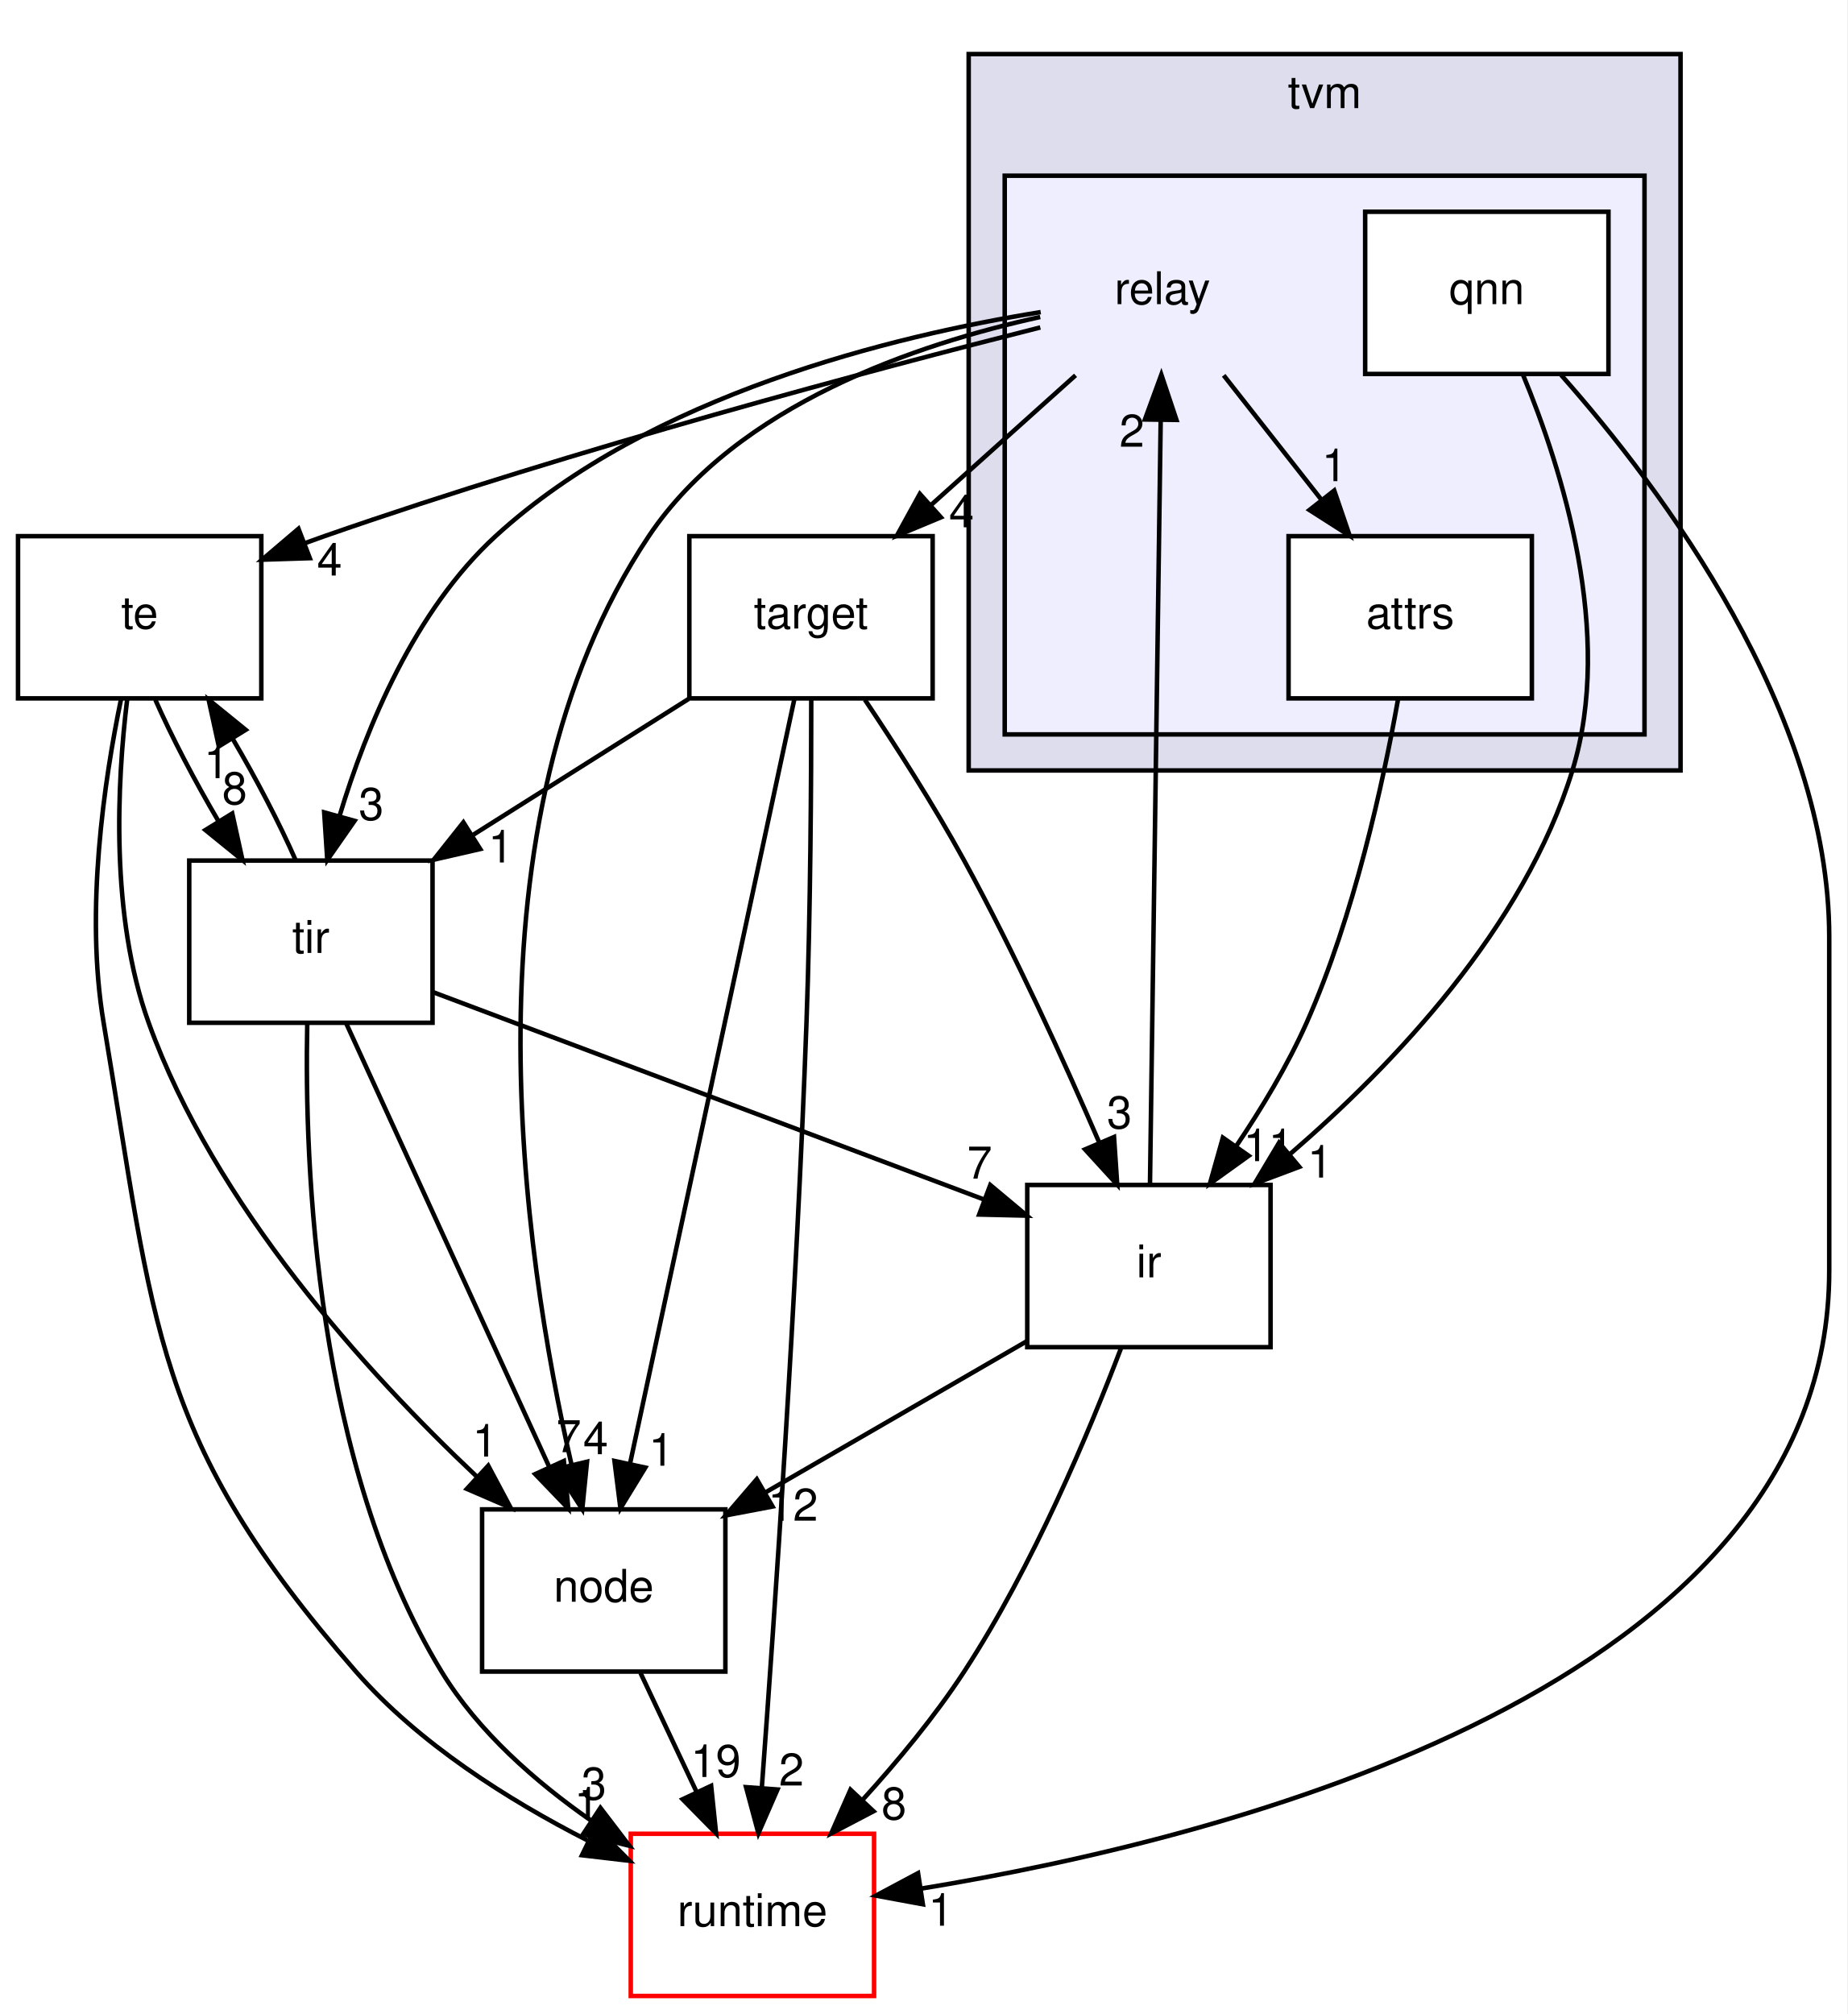
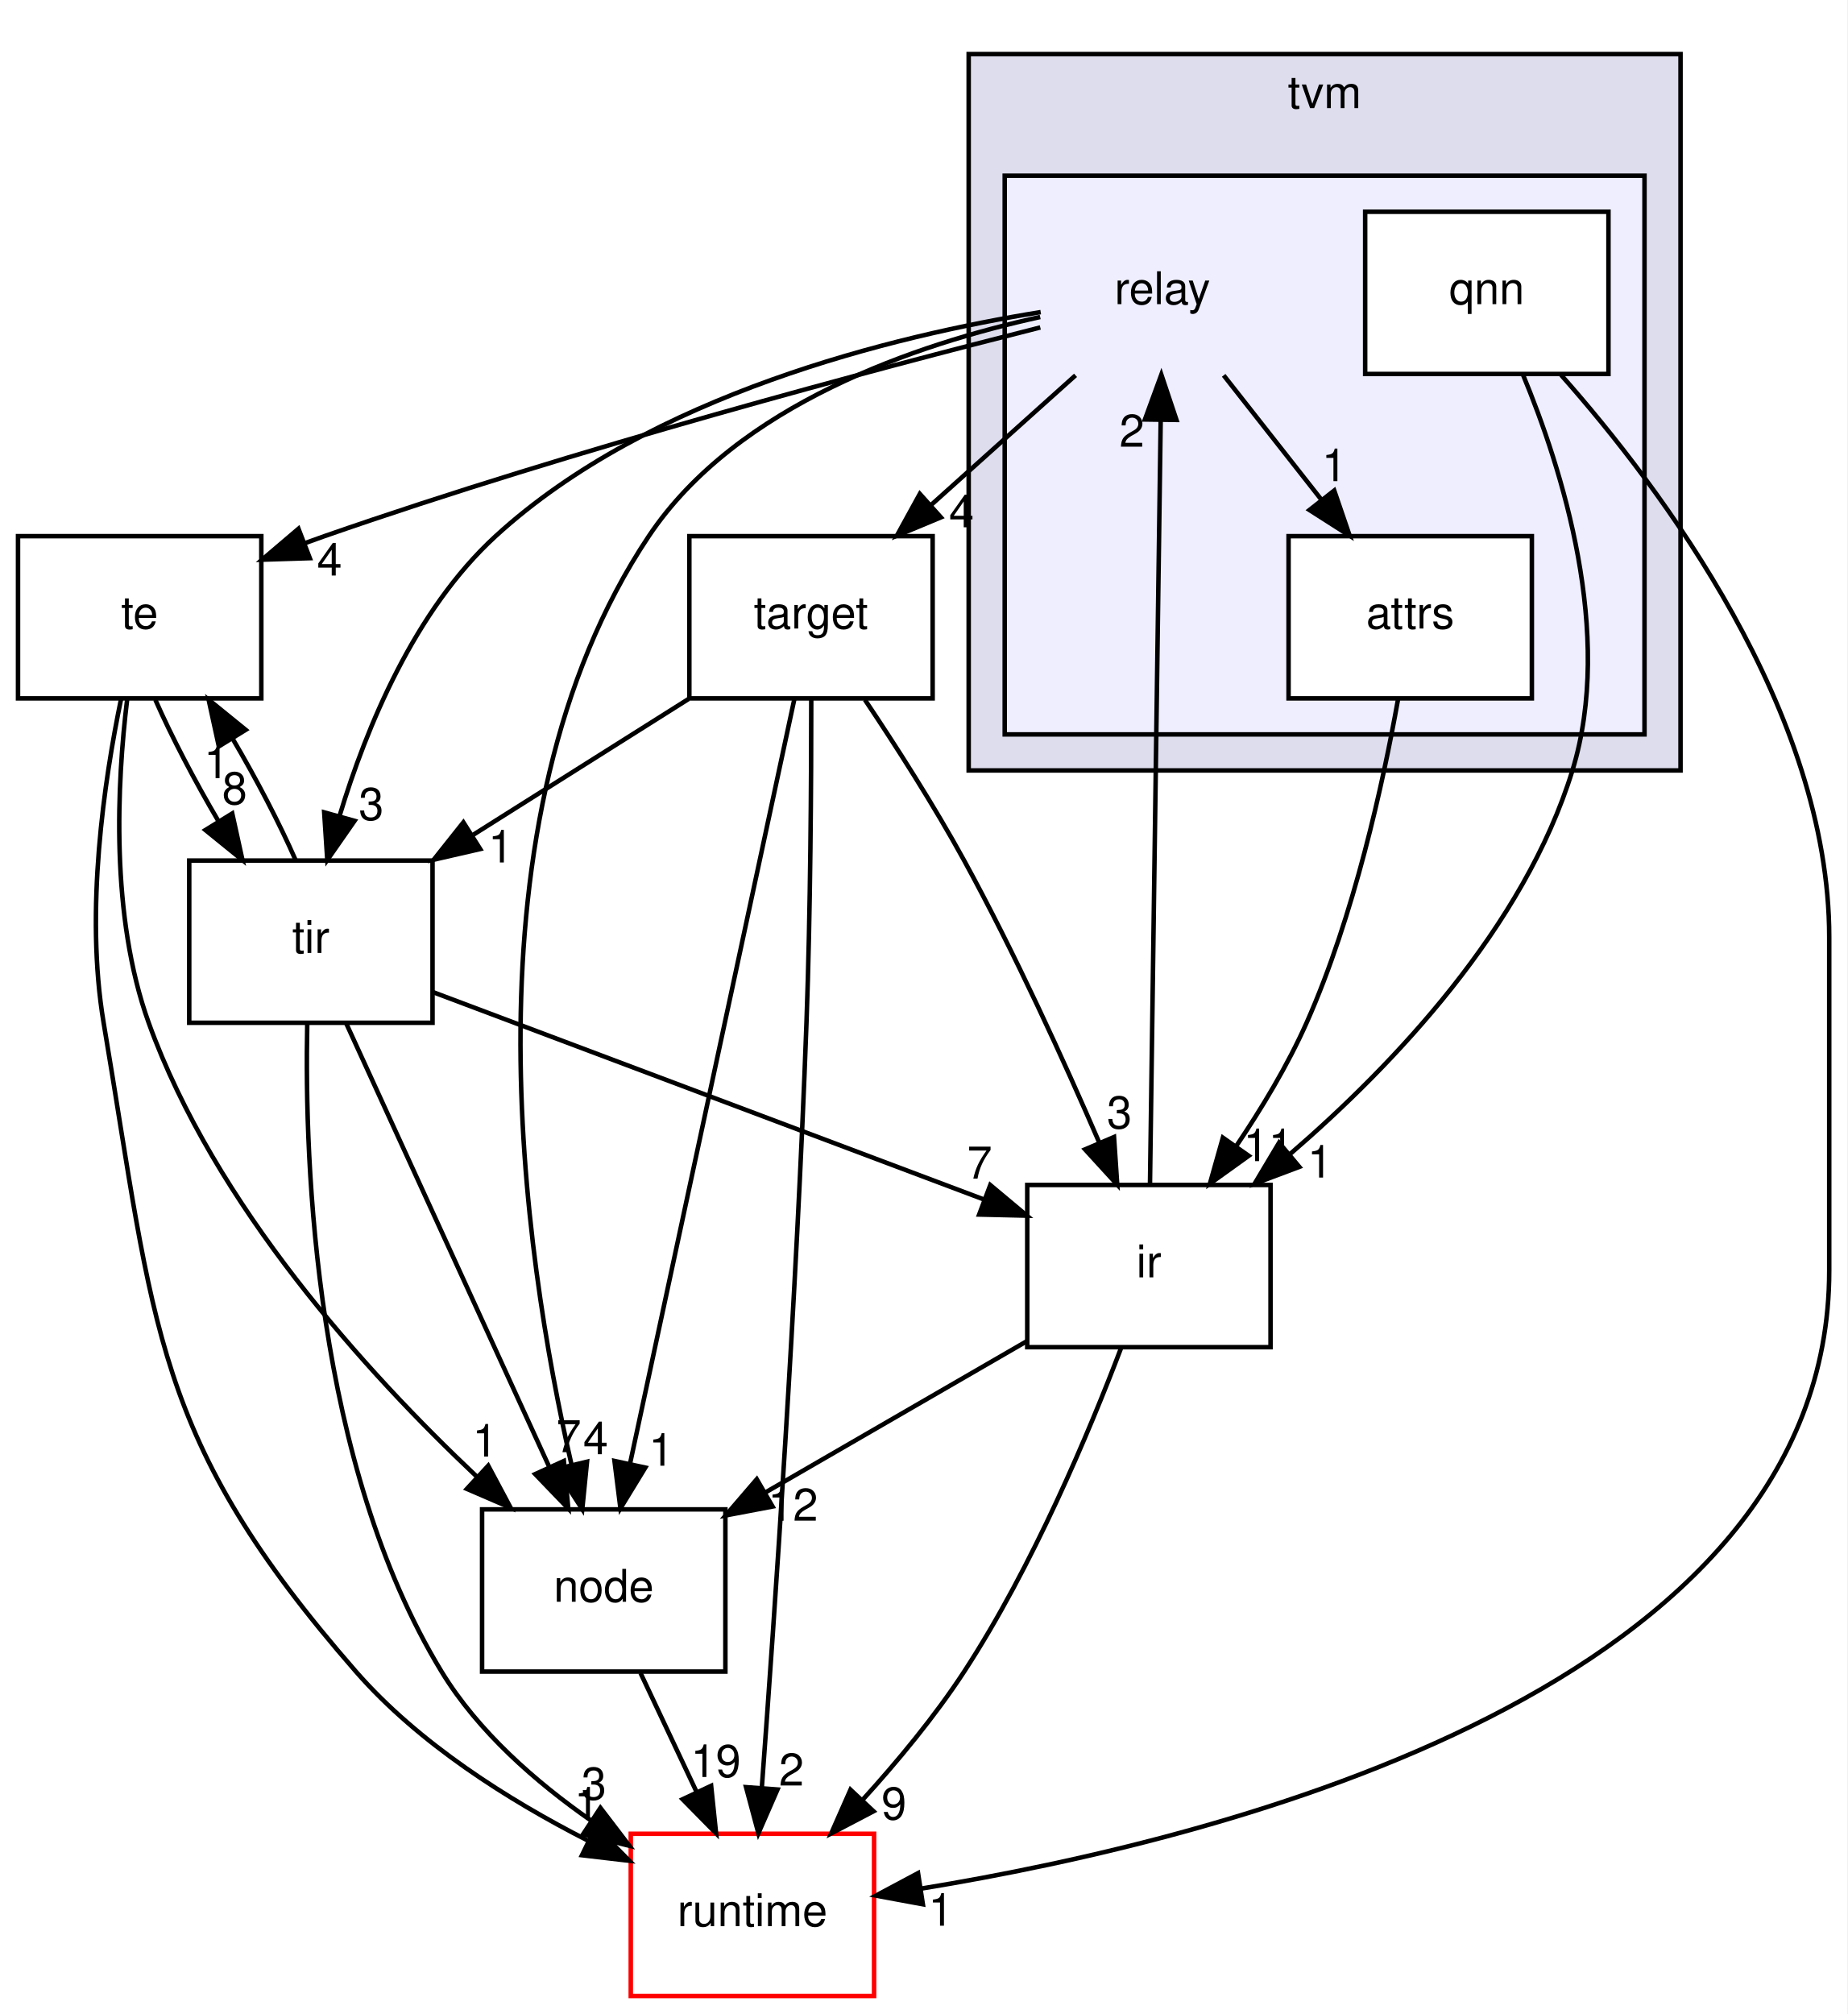
<svg xmlns="http://www.w3.org/2000/svg" xmlns:xlink="http://www.w3.org/1999/xlink" width="410pt" height="447pt" viewBox="0.00 0.00 410.00 447.00">
  <g id="graph0" class="graph" transform="scale(1 1) rotate(0) translate(4 443)">
    <polygon fill="white" stroke="none" points="-4,4 -4,-443 406,-443 406,4 -4,4" />
    <g id="clust1" class="cluster">
      <g id="a_clust1">
        <a xlink:href="dir_b4c7d8e826c599ba55146c099a14beb5.html" target="_top" xlink:title="tvm">
          <polygon fill="#ddddee" stroke="black" points="211,-272 211,-431 369,-431 369,-272 211,-272" />
          <text text-anchor="middle" x="290" y="-419" font-family="Helvetica,sans-Serif" font-size="10.00">tvm</text>
        </a>
      </g>
    </g>
    <g id="clust2" class="cluster">
      <g id="a_clust2">
        <a xlink:href="dir_63946bee875c6d52bce55e72a67a86ad.html" target="_top">
          <polygon fill="#eeeeff" stroke="black" points="219,-280 219,-404 361,-404 361,-280 219,-280" />
        </a>
      </g>
    </g>
    <g id="node1" class="node">
      <text text-anchor="middle" x="254" y="-375.5" font-family="Helvetica,sans-Serif" font-size="10.00">relay</text>
    </g>
    <g id="node2" class="node">
      <g id="a_node2">
        <a xlink:href="dir_519be2d4a83a987dbf989f1de527b870.html" target="_top" xlink:title="attrs">
          <polygon fill="white" stroke="black" points="336,-324 282,-324 282,-288 336,-288 336,-324" />
          <text text-anchor="middle" x="309" y="-303.5" font-family="Helvetica,sans-Serif" font-size="10.00">attrs</text>
        </a>
      </g>
    </g>
    <g id="edge1" class="edge">
      <path fill="none" stroke="black" d="M267.596,-359.697C274.123,-351.389 282.068,-341.277 289.247,-332.141" />
      <polygon fill="black" stroke="black" points="292.135,-334.13 295.561,-324.104 286.631,-329.805 292.135,-334.13" />
      <g id="a_edge1-headlabel">
        <a xlink:href="dir_000008_000012.html" target="_top" xlink:title="1">
          <text text-anchor="middle" x="292.147" y="-336.211" font-family="Helvetica,sans-Serif" font-size="10.00">1</text>
        </a>
      </g>
    </g>
    <g id="node4" class="node">
      <g id="a_node4">
        <a xlink:href="dir_f97d855a3173728370e632aa77170e34.html" target="_top" xlink:title="te">
          <polygon fill="none" stroke="black" points="54,-324 0,-324 0,-288 54,-288 54,-324" />
          <text text-anchor="middle" x="27" y="-303.5" font-family="Helvetica,sans-Serif" font-size="10.00">te</text>
        </a>
      </g>
    </g>
    <g id="edge2" class="edge">
      <path fill="none" stroke="black" d="M226.898,-370.326C190.411,-361.104 123.646,-343.392 68,-324 66.59,-323.509 65.159,-322.994 63.718,-322.463" />
      <polygon fill="black" stroke="black" points="64.767,-319.117 54.178,-318.783 62.248,-325.648 64.767,-319.117" />
      <g id="a_edge2-headlabel">
        <a xlink:href="dir_000008_000019.html" target="_top" xlink:title="4">
          <text text-anchor="middle" x="69.143" y="-315.262" font-family="Helvetica,sans-Serif" font-size="10.00">4</text>
        </a>
      </g>
    </g>
    <g id="node5" class="node">
      <g id="a_node5">
        <a xlink:href="dir_5da96592f3a7c442b838b075c58254c2.html" target="_top" xlink:title="target">
          <polygon fill="none" stroke="black" points="203,-324 149,-324 149,-288 203,-288 203,-324" />
          <text text-anchor="middle" x="176" y="-303.5" font-family="Helvetica,sans-Serif" font-size="10.00">target</text>
        </a>
      </g>
    </g>
    <g id="edge3" class="edge">
      <path fill="none" stroke="black" d="M234.719,-359.697C225.085,-351.05 213.271,-340.449 202.773,-331.027" />
      <polygon fill="black" stroke="black" points="204.839,-328.179 195.059,-324.104 200.164,-333.388 204.839,-328.179" />
      <g id="a_edge3-headlabel">
        <a xlink:href="dir_000008_000018.html" target="_top" xlink:title="4">
          <text text-anchor="middle" x="209.411" y="-325.966" font-family="Helvetica,sans-Serif" font-size="10.00">4</text>
        </a>
      </g>
    </g>
    <g id="node6" class="node">
      <g id="a_node6">
        <a xlink:href="dir_6cd4295f6ad5aa17e5b568d0e5b190e5.html" target="_top" xlink:title="node">
          <polygon fill="none" stroke="black" points="157,-108 103,-108 103,-72 157,-72 157,-108" />
          <text text-anchor="middle" x="130" y="-87.5" font-family="Helvetica,sans-Serif" font-size="10.00">node</text>
        </a>
      </g>
    </g>
    <g id="edge4" class="edge">
      <path fill="none" stroke="black" d="M226.874,-372.645C199.833,-366.728 159.589,-353.305 140,-324 97.624,-260.607 112.185,-164.386 122.844,-117.946" />
      <polygon fill="black" stroke="black" points="126.291,-118.581 125.235,-108.039 119.486,-116.939 126.291,-118.581" />
      <g id="a_edge4-headlabel">
        <a xlink:href="dir_000008_000013.html" target="_top" xlink:title="4">
          <text text-anchor="middle" x="128.208" y="-120.241" font-family="Helvetica,sans-Serif" font-size="10.00">4</text>
        </a>
      </g>
    </g>
    <g id="node9" class="node">
      <g id="a_node9">
        <a xlink:href="dir_72c2f11201cd7636dc7624de0754daa5.html" target="_top" xlink:title="tir">
          <polygon fill="none" stroke="black" points="92,-252 38,-252 38,-216 92,-216 92,-252" />
          <text text-anchor="middle" x="65" y="-231.5" font-family="Helvetica,sans-Serif" font-size="10.00">tir</text>
        </a>
      </g>
    </g>
    <g id="edge5" class="edge">
      <path fill="none" stroke="black" d="M226.985,-373.73C194.572,-368.503 140.317,-355.428 106,-324 88.028,-307.54 77.331,-281.633 71.395,-262.005" />
      <polygon fill="black" stroke="black" points="74.697,-260.816 68.641,-252.122 67.954,-262.695 74.697,-260.816" />
      <g id="a_edge5-headlabel">
        <a xlink:href="dir_000008_000010.html" target="_top" xlink:title="3">
          <text text-anchor="middle" x="78.397" y="-261.017" font-family="Helvetica,sans-Serif" font-size="10.00">3</text>
        </a>
      </g>
    </g>
    <g id="node8" class="node">
      <g id="a_node8">
        <a xlink:href="dir_dc867ff9a37cad1764f1670dc7eba6c1.html" target="_top" xlink:title="ir">
          <polygon fill="none" stroke="black" points="278,-180 224,-180 224,-144 278,-144 278,-180" />
          <text text-anchor="middle" x="251" y="-159.5" font-family="Helvetica,sans-Serif" font-size="10.00">ir</text>
        </a>
      </g>
    </g>
    <g id="edge6" class="edge">
      <path fill="none" stroke="black" d="M306.282,-287.708C303.001,-269.352 296.566,-239.771 286,-216 281.812,-206.577 276.013,-196.966 270.339,-188.562" />
      <polygon fill="black" stroke="black" points="273.152,-186.477 264.544,-180.299 267.421,-190.496 273.152,-186.477" />
      <g id="a_edge6-headlabel">
        <a xlink:href="dir_000012_000007.html" target="_top" xlink:title="11">
          <text text-anchor="middle" x="277.54" y="-185.29" font-family="Helvetica,sans-Serif" font-size="10.00">11</text>
        </a>
      </g>
    </g>
    <g id="node3" class="node">
      <g id="a_node3">
        <a xlink:href="dir_d523279167051dc3aad9a40981221f4d.html" target="_top" xlink:title="qnn">
          <polygon fill="white" stroke="black" points="353,-396 299,-396 299,-360 353,-360 353,-396" />
          <text text-anchor="middle" x="326" y="-375.5" font-family="Helvetica,sans-Serif" font-size="10.00">qnn</text>
        </a>
      </g>
    </g>
    <g id="node7" class="node">
      <g id="a_node7">
        <a xlink:href="dir_404558507ed35459f0d7a6d81d8c508d.html" target="_top" xlink:title="runtime">
          <polygon fill="white" stroke="red" points="190,-36 136,-36 136,-0 190,-0 190,-36" />
          <text text-anchor="middle" x="163" y="-15.5" font-family="Helvetica,sans-Serif" font-size="10.00">runtime</text>
        </a>
      </g>
    </g>
    <g id="edge22" class="edge">
      <path fill="none" stroke="black" d="M342.491,-359.772C364.843,-334.534 402,-285.051 402,-235 402,-235 402,-235 402,-161 402,-68.457 267.923,-34.882 200.615,-23.857" />
      <polygon fill="black" stroke="black" points="200.835,-20.349 190.416,-22.275 199.762,-27.266 200.835,-20.349" />
      <g id="a_edge22-headlabel">
        <a xlink:href="dir_000009_000011.html" target="_top" xlink:title="1">
          <text text-anchor="middle" x="204.822" y="-15.594" font-family="Helvetica,sans-Serif" font-size="10.00">1</text>
        </a>
      </g>
    </g>
    <g id="edge23" class="edge">
      <path fill="none" stroke="black" d="M333.97,-359.975C342.701,-338.958 354.304,-302.281 345,-272 334.299,-237.171 305.294,-206.657 282.307,-186.841" />
      <polygon fill="black" stroke="black" points="284.384,-184.016 274.467,-180.288 279.895,-189.387 284.384,-184.016" />
      <g id="a_edge23-headlabel">
        <a xlink:href="dir_000009_000007.html" target="_top" xlink:title="1">
          <text text-anchor="middle" x="288.963" y="-181.643" font-family="Helvetica,sans-Serif" font-size="10.00">1</text>
        </a>
      </g>
    </g>
    <g id="edge7" class="edge">
      <path fill="none" stroke="black" d="M24.217,-287.68C21.981,-269.3 20.455,-239.699 29,-216 43.602,-175.502 77.294,-138.412 101.759,-115.334" />
      <polygon fill="black" stroke="black" points="104.36,-117.697 109.342,-108.347 99.616,-112.549 104.36,-117.697" />
      <g id="a_edge7-headlabel">
        <a xlink:href="dir_000019_000013.html" target="_top" xlink:title="1">
          <text text-anchor="middle" x="103.64" y="-119.721" font-family="Helvetica,sans-Serif" font-size="10.00">1</text>
        </a>
      </g>
    </g>
    <g id="edge8" class="edge">
      <path fill="none" stroke="black" d="M22.866,-287.837C19.134,-269.84 14.82,-240.782 19,-216 30.421,-148.287 29.843,-123.733 75,-72 88.953,-56.015 108.942,-43.441 126.344,-34.56" />
      <polygon fill="black" stroke="black" points="128.233,-37.533 135.691,-30.008 125.168,-31.24 128.233,-37.533" />
      <g id="a_edge8-headlabel">
        <a xlink:href="dir_000019_000011.html" target="_top" xlink:title="1">
          <text text-anchor="middle" x="126.245" y="-39.16" font-family="Helvetica,sans-Serif" font-size="10.00">1</text>
        </a>
      </g>
    </g>
    <g id="edge9" class="edge">
      <path fill="none" stroke="black" d="M30.477,-287.697C34.056,-279.559 39.208,-269.689 44.514,-260.701" />
      <polygon fill="black" stroke="black" points="47.546,-262.452 49.82,-252.104 41.589,-258.776 47.546,-262.452" />
      <g id="a_edge9-headlabel">
        <a xlink:href="dir_000019_000010.html" target="_top" xlink:title="8">
          <text text-anchor="middle" x="48.075" y="-264.502" font-family="Helvetica,sans-Serif" font-size="10.00">8</text>
        </a>
      </g>
    </g>
    <g id="edge10" class="edge">
      <path fill="none" stroke="black" d="M172.313,-287.849C164.34,-250.753 145.436,-162.81 135.826,-118.103" />
      <polygon fill="black" stroke="black" points="139.228,-117.274 133.704,-108.232 132.384,-118.745 139.228,-117.274" />
      <g id="a_edge10-headlabel">
        <a xlink:href="dir_000018_000013.html" target="_top" xlink:title="1">
          <text text-anchor="middle" x="142.759" y="-117.691" font-family="Helvetica,sans-Serif" font-size="10.00">1</text>
        </a>
      </g>
    </g>
    <g id="edge11" class="edge">
      <path fill="none" stroke="black" d="M176.059,-287.932C176.063,-270.012 175.902,-241.017 175,-216 172.815,-155.382 167.913,-84.398 165.098,-46.37" />
      <polygon fill="black" stroke="black" points="168.567,-45.825 164.329,-36.114 161.586,-46.348 168.567,-45.825" />
      <g id="a_edge11-headlabel">
        <a xlink:href="dir_000018_000011.html" target="_top" xlink:title="2">
          <text text-anchor="middle" x="171.666" y="-46.697" font-family="Helvetica,sans-Serif" font-size="10.00">2</text>
        </a>
      </g>
    </g>
    <g id="edge12" class="edge">
      <path fill="none" stroke="black" d="M187.959,-287.705C194.779,-277.523 203.279,-264.273 210,-252 221.238,-231.479 232.235,-207.32 240.006,-189.355" />
      <polygon fill="black" stroke="black" points="243.261,-190.645 243.972,-180.074 236.824,-187.894 243.261,-190.645" />
      <g id="a_edge12-headlabel">
        <a xlink:href="dir_000018_000007.html" target="_top" xlink:title="3">
          <text text-anchor="middle" x="244.459" y="-192.566" font-family="Helvetica,sans-Serif" font-size="10.00">3</text>
        </a>
      </g>
    </g>
    <g id="edge13" class="edge">
      <path fill="none" stroke="black" d="M148.846,-287.876C134.467,-278.808 116.619,-267.552 101.09,-257.759" />
      <polygon fill="black" stroke="black" points="102.584,-254.564 92.258,-252.19 98.85,-260.484 102.584,-254.564" />
      <g id="a_edge13-headlabel">
        <a xlink:href="dir_000018_000010.html" target="_top" xlink:title="1">
          <text text-anchor="middle" x="107.139" y="-251.579" font-family="Helvetica,sans-Serif" font-size="10.00">1</text>
        </a>
      </g>
    </g>
    <g id="edge14" class="edge">
      <path fill="none" stroke="black" d="M138.157,-71.697C141.914,-63.728 146.453,-54.099 150.618,-45.264" />
      <polygon fill="black" stroke="black" points="153.838,-46.642 154.937,-36.104 147.506,-43.657 153.838,-46.642" />
      <g id="a_edge14-headlabel">
        <a xlink:href="dir_000013_000011.html" target="_top" xlink:title="19">
          <text text-anchor="middle" x="154.874" y="-48.604" font-family="Helvetica,sans-Serif" font-size="10.00">19</text>
        </a>
      </g>
    </g>
    <g id="edge15" class="edge">
      <path fill="none" stroke="black" d="M251.242,-180.232C251.762,-217.324 252.99,-304.981 253.617,-349.712" />
      <polygon fill="black" stroke="black" points="250.12,-349.899 253.76,-359.849 257.119,-349.801 250.12,-349.899" />
      <g id="a_edge15-headlabel">
        <a xlink:href="dir_000007_000008.html" target="_top" xlink:title="2">
          <text text-anchor="middle" x="247.23" y="-343.845" font-family="Helvetica,sans-Serif" font-size="10.00">2</text>
        </a>
      </g>
    </g>
    <g id="edge16" class="edge">
      <path fill="none" stroke="black" d="M223.845,-145.291C206.72,-135.383 184.411,-122.477 165.841,-111.734" />
      <polygon fill="black" stroke="black" points="167.473,-108.635 157.064,-106.657 163.967,-114.694 167.473,-108.635" />
      <g id="a_edge16-headlabel">
        <a xlink:href="dir_000007_000013.html" target="_top" xlink:title="12">
          <text text-anchor="middle" x="172.006" y="-105.477" font-family="Helvetica,sans-Serif" font-size="10.00">12</text>
        </a>
      </g>
    </g>
    <g id="edge17" class="edge">
      <path fill="none" stroke="black" d="M244.832,-143.829C237.792,-125.315 225.257,-95.359 210,-72 203.512,-62.067 195.24,-52.094 187.45,-43.522" />
      <polygon fill="black" stroke="black" points="189.882,-40.998 180.495,-36.084 184.769,-45.779 189.882,-40.998" />
      <g id="a_edge17-headlabel">
-         <a xlink:href="dir_000007_000011.html" target="_top" xlink:title="8">
-           <text text-anchor="middle" x="194.411" y="-39.185" font-family="Helvetica,sans-Serif" font-size="10.00">8</text>
+         <a xlink:href="dir_000007_000011.html" target="_top" xlink:title="9">
+           <text text-anchor="middle" x="194.411" y="-39.185" font-family="Helvetica,sans-Serif" font-size="10.00">9</text>
        </a>
      </g>
    </g>
    <g id="edge18" class="edge">
      <path fill="none" stroke="black" d="M61.61,-252.104C58.057,-260.214 52.92,-270.076 47.616,-279.078" />
      <polygon fill="black" stroke="black" points="44.572,-277.346 42.309,-287.697 50.533,-281.017 44.572,-277.346" />
      <g id="a_edge18-headlabel">
        <a xlink:href="dir_000010_000019.html" target="_top" xlink:title="1">
          <text text-anchor="middle" x="44.039" y="-270.297" font-family="Helvetica,sans-Serif" font-size="10.00">1</text>
        </a>
      </g>
    </g>
    <g id="edge19" class="edge">
      <path fill="none" stroke="black" d="M72.841,-215.871C84.016,-191.457 104.629,-146.426 117.808,-117.635" />
      <polygon fill="black" stroke="black" points="121.152,-118.739 122.132,-108.189 114.787,-115.825 121.152,-118.739" />
      <g id="a_edge19-headlabel">
        <a xlink:href="dir_000010_000013.html" target="_top" xlink:title="7">
          <text text-anchor="middle" x="122.238" y="-120.689" font-family="Helvetica,sans-Serif" font-size="10.00">7</text>
        </a>
      </g>
    </g>
    <g id="edge20" class="edge">
      <path fill="none" stroke="black" d="M64.192,-215.604C63.553,-184.45 65.932,-118.088 94,-72 102.107,-58.688 114.889,-47.496 127.26,-38.879" />
      <polygon fill="black" stroke="black" points="129.265,-41.749 135.697,-33.33 125.419,-35.901 129.265,-41.749" />
      <g id="a_edge20-headlabel">
        <a xlink:href="dir_000010_000011.html" target="_top" xlink:title="3">
          <text text-anchor="middle" x="127.822" y="-43.596" font-family="Helvetica,sans-Serif" font-size="10.00">3</text>
        </a>
      </g>
    </g>
    <g id="edge21" class="edge">
      <path fill="none" stroke="black" d="M92.046,-222.821C124.28,-210.69 178.292,-190.363 214.282,-176.819" />
      <polygon fill="black" stroke="black" points="215.795,-179.989 223.921,-173.191 213.329,-173.438 215.795,-179.989" />
      <g id="a_edge21-headlabel">
        <a xlink:href="dir_000010_000007.html" target="_top" xlink:title="7">
          <text text-anchor="middle" x="213.431" y="-181.412" font-family="Helvetica,sans-Serif" font-size="10.00">7</text>
        </a>
      </g>
    </g>
  </g>
</svg>
